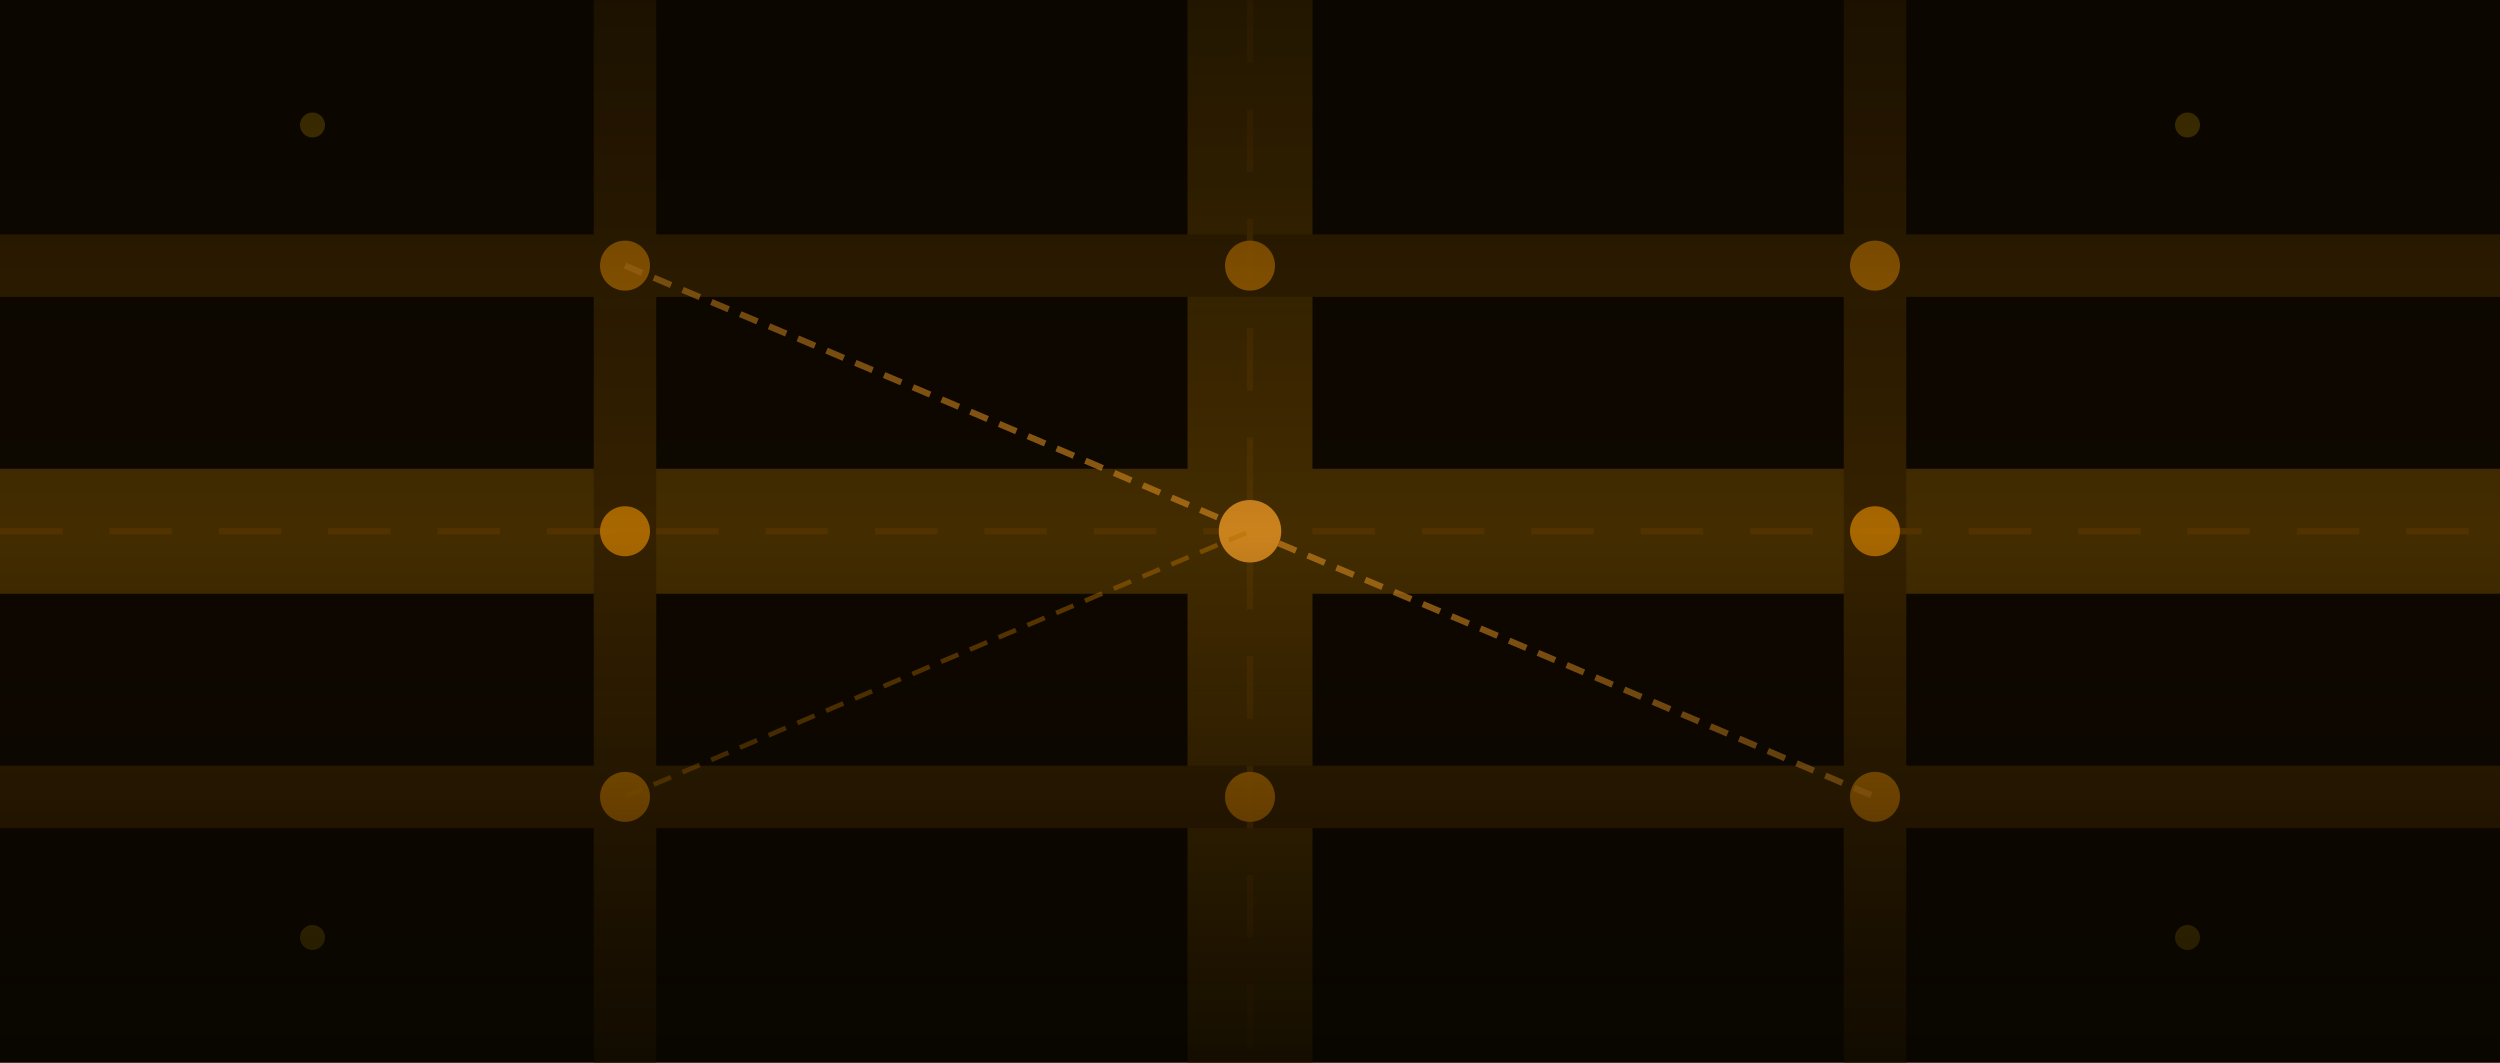
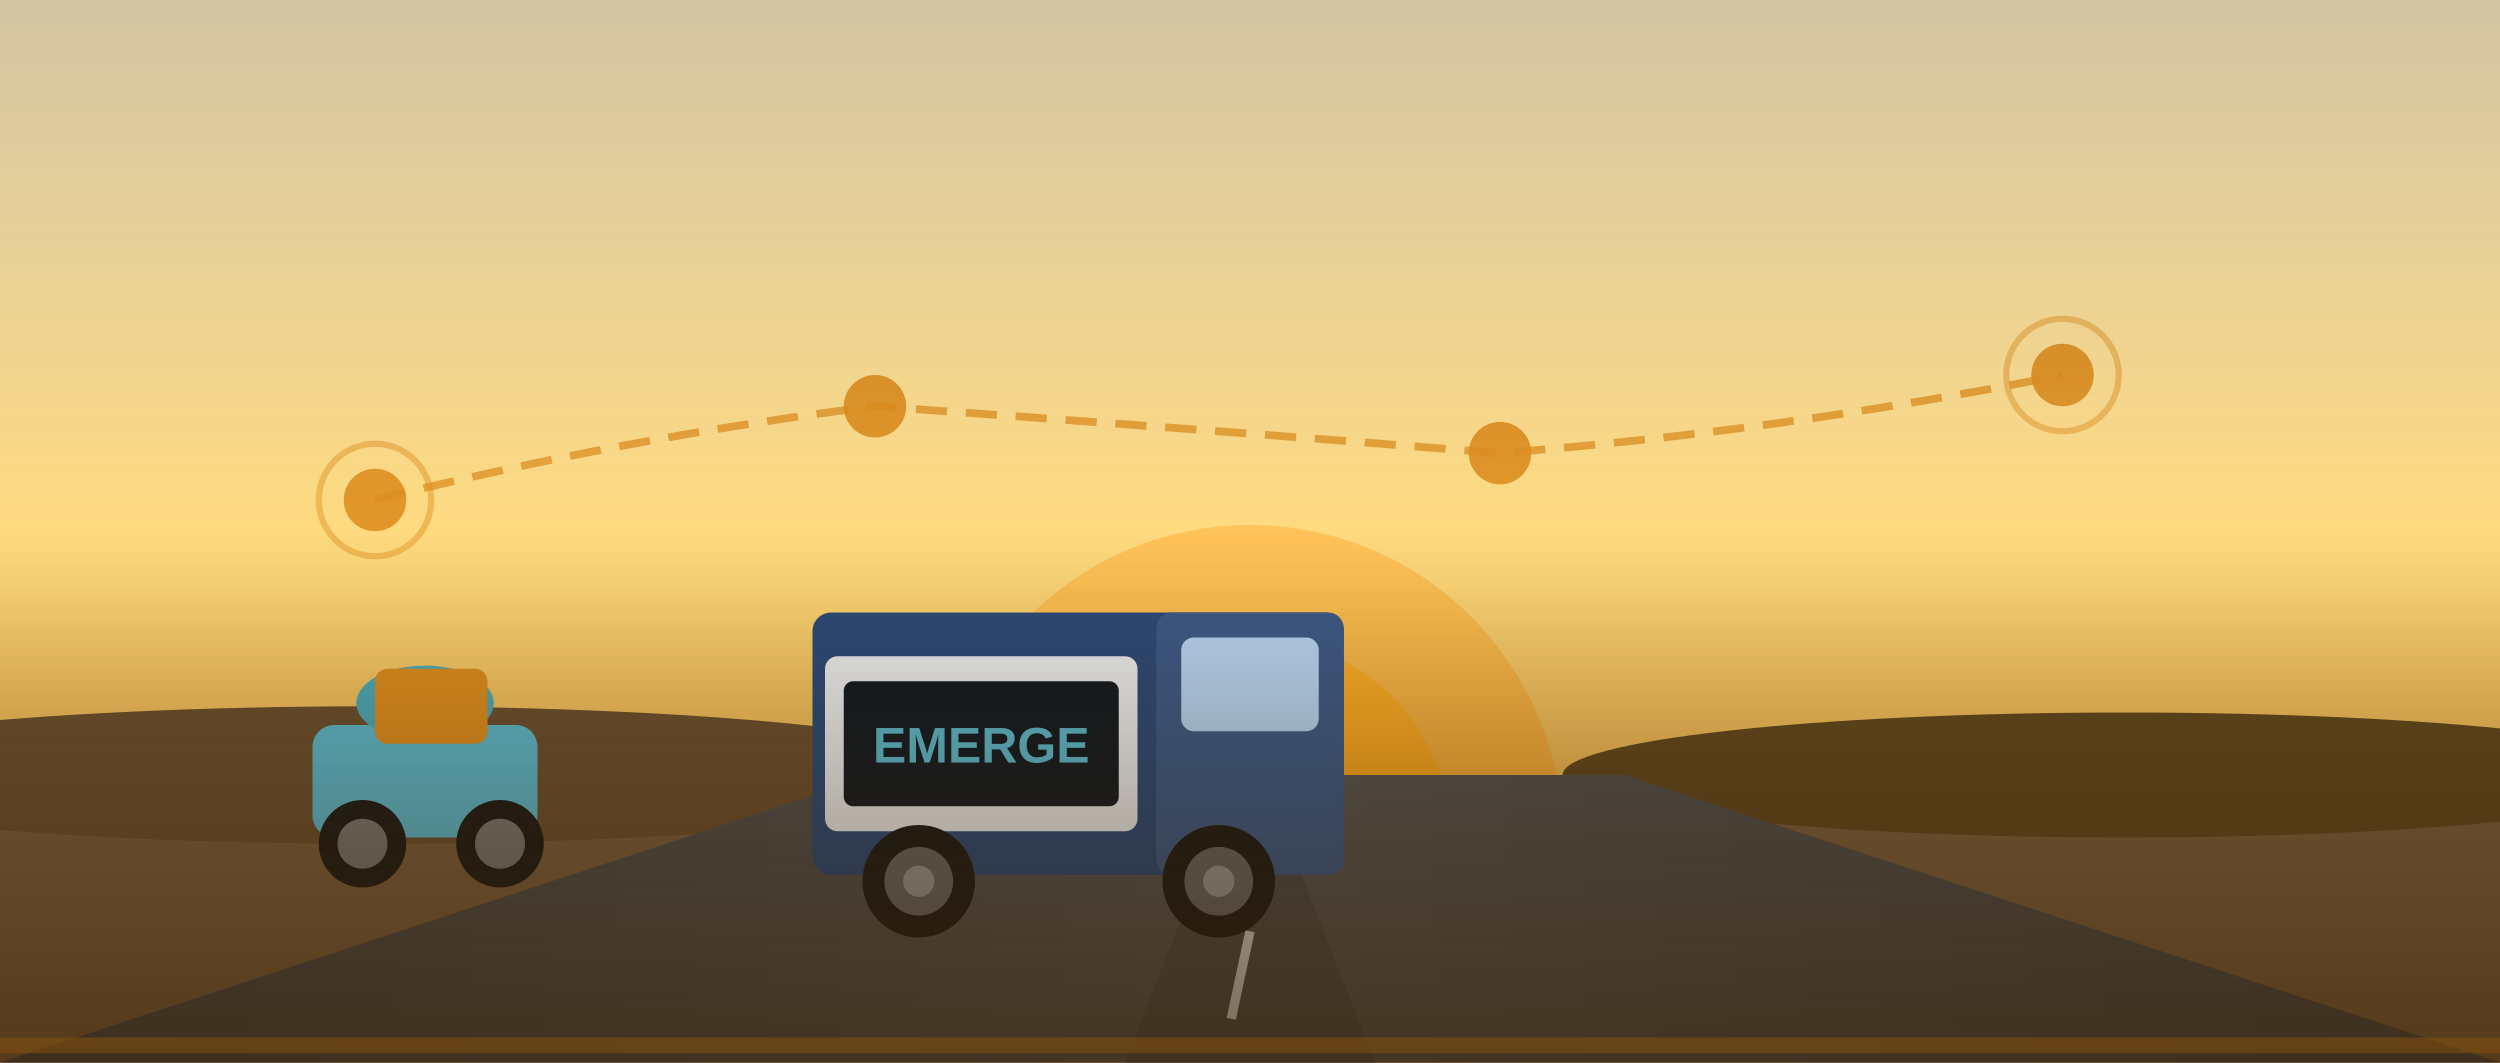
<svg xmlns="http://www.w3.org/2000/svg" viewBox="0 0 800 340" preserveAspectRatio="xMidYMid slice">
-   <rect width="800" height="340" fill="#080500" />
-   <rect x="0" y="0" width="800" height="340" fill="#140a00" opacity="0.6" />
-   <line x1="0" y1="170" x2="800" y2="170" stroke="#4a3000" stroke-width="40" />
-   <line x1="400" y1="0" x2="400" y2="340" stroke="#4a3000" stroke-width="40" />
-   <line x1="0" y1="85" x2="800" y2="85" stroke="#3a2400" stroke-width="20" />
-   <line x1="0" y1="255" x2="800" y2="255" stroke="#3a2400" stroke-width="20" />
-   <line x1="200" y1="0" x2="200" y2="340" stroke="#3a2400" stroke-width="20" />
-   <line x1="600" y1="0" x2="600" y2="340" stroke="#3a2400" stroke-width="20" />
-   <line x1="0" y1="170" x2="800" y2="170" stroke="#5a3800" stroke-width="2" stroke-dasharray="20 15" />
-   <line x1="400" y1="0" x2="400" y2="340" stroke="#5a3800" stroke-width="2" stroke-dasharray="20 15" />
-   <circle cx="200" cy="85" r="8" fill="#c87a00" opacity="0.9" />
-   <circle cx="400" cy="85" r="8" fill="#c87a00" opacity="0.9" />
-   <circle cx="600" cy="85" r="8" fill="#c87a00" opacity="0.9" />
-   <circle cx="200" cy="170" r="8" fill="#c87a00" opacity="0.9" />
-   <circle cx="400" cy="170" r="10" fill="#e09020" opacity="1" />
-   <circle cx="600" cy="170" r="8" fill="#c87a00" opacity="0.9" />
-   <circle cx="200" cy="255" r="8" fill="#c87a00" opacity="0.9" />
-   <circle cx="400" cy="255" r="8" fill="#c87a00" opacity="0.9" />
-   <circle cx="600" cy="255" r="8" fill="#c87a00" opacity="0.9" />
-   <path d="M200 85 Q300 127 400 170" fill="none" stroke="#e09020" stroke-width="2" opacity="0.7" stroke-dasharray="6 4" />
-   <path d="M400 170 Q500 212 600 255" fill="none" stroke="#e09020" stroke-width="2" opacity="0.7" stroke-dasharray="6 4" />
-   <path d="M200 255 Q300 212 400 170" fill="none" stroke="#c87a00" stroke-width="1.5" opacity="0.5" stroke-dasharray="6 4" />
-   <circle cx="100" cy="40" r="4" fill="#8a6a00" opacity="0.7" />
-   <circle cx="700" cy="300" r="4" fill="#8a6a00" opacity="0.7" />
-   <circle cx="700" cy="40" r="4" fill="#8a6a00" opacity="0.7" />
-   <circle cx="100" cy="300" r="4" fill="#8a6a00" opacity="0.7" />
-   <rect x="0" y="0" width="800" height="340" fill="url(#lt-ov)" />
  <defs>
-     <linearGradient id="lt-ov" x1="0" y1="0" x2="0" y2="1">
-       <stop offset="0%" stop-color="#080500" stop-opacity="0.6" />
-       <stop offset="50%" stop-color="#080500" stop-opacity="0.1" />
-       <stop offset="100%" stop-color="#080500" stop-opacity="0.8" />
+     <linearGradient id="skyL" x1="0" y1="0" x2="0" y2="1">
+       <stop offset="0%" stop-color="#FFF3D0" />
+       <stop offset="55%" stop-color="#FFD878" />
+       <stop offset="100%" stop-color="#E09020" />
+     </linearGradient>
+     <linearGradient id="roadL" x1="0" y1="0" x2="1" y2="0">
+       <stop offset="0%" stop-color="#444" />
+       <stop offset="50%" stop-color="#555" />
+       <stop offset="100%" stop-color="#444" />
+     </linearGradient>
+     <linearGradient id="ovL" x1="0" y1="0" x2="0" y2="1">
+       <stop offset="0%" stop-color="#3a2000" stop-opacity="0.22" />
+       <stop offset="50%" stop-color="#3a2000" stop-opacity="0.0" />
+       <stop offset="100%" stop-color="#3a2000" stop-opacity="0.58" />
    </linearGradient>
  </defs>
+   <rect width="800" height="340" fill="url(#skyL)" />
+   <circle cx="400" cy="268" r="100" fill="#FF8C00" opacity="0.3" />
+   <circle cx="400" cy="268" r="64" fill="#FFA500" opacity="0.45" />
+   <circle cx="400" cy="268" r="36" fill="#FFD700" opacity="0.85" />
+   <rect x="0" y="248" width="800" height="92" fill="#7A6040" />
+   <ellipse cx="120" cy="248" rx="200" ry="22" fill="#6A5030" />
+   <ellipse cx="680" cy="248" rx="180" ry="20" fill="#604820" />
+   <polygon points="280,248 520,248 800,340 0,340" fill="url(#roadL)" />
+   <polygon points="396,248 404,248 440,340 360,340" fill="#4a4a4a" />
+   <rect x="0" y="332" width="800" height="5" fill="#e09020" opacity="0.55" />
+   <line x1="398" y1="262" x2="392" y2="290" stroke="white" stroke-width="3" opacity="0.75" />
+   <line x1="400" y1="298" x2="394" y2="326" stroke="white" stroke-width="3" opacity="0.75" />
+   <rect x="260" y="196" width="170" height="84" rx="6" fill="#2a4a7a" />
+   <rect x="370" y="196" width="60" height="84" rx="5" fill="#3a5a8a" />
+   <rect x="378" y="204" width="44" height="30" rx="4" fill="#B8D8F8" />
+   <rect x="264" y="210" width="100" height="56" rx="4" fill="white" opacity="0.92" />
+   <rect x="270" y="218" width="88" height="40" rx="3" fill="#0f1923" />
+   <text x="314" y="244" text-anchor="middle" fill="#5bbdd4" font-size="16" font-weight="bold" font-family="Arial">EMERGE</text>
+   <circle cx="294" cy="282" r="18" fill="#1a1a1a" />
+   <circle cx="294" cy="282" r="11" fill="#666" />
+   <circle cx="294" cy="282" r="5" fill="#999" />
+   <circle cx="390" cy="282" r="18" fill="#1a1a1a" />
+   <circle cx="390" cy="282" r="11" fill="#666" />
+   <circle cx="390" cy="282" r="5" fill="#999" />
+   <rect x="100" y="232" width="72" height="36" rx="7" fill="#5bbdd4" />
+   <circle cx="116" cy="270" r="14" fill="#1a1a1a" />
+   <circle cx="116" cy="270" r="8" fill="#777" />
+   <circle cx="160" cy="270" r="14" fill="#1a1a1a" />
+   <circle cx="160" cy="270" r="8" fill="#777" />
+   <ellipse cx="136" cy="225" rx="22" ry="12" fill="#4aadbe" />
+   <rect x="120" y="214" width="36" height="24" rx="4" fill="#e09020" />
+   <circle cx="120" cy="160" r="10" fill="#e09020" opacity="0.9" />
+   <circle cx="280" cy="130" r="10" fill="#e09020" opacity="0.9" />
+   <circle cx="480" cy="145" r="10" fill="#e09020" opacity="0.9" />
+   <circle cx="660" cy="120" r="10" fill="#e09020" opacity="0.9" />
+   <path d="M120 160 Q200 140 280 130 Q380 137 480 145 Q570 138 660 120" fill="none" stroke="#e09020" stroke-width="2.5" stroke-dasharray="10 6" opacity="0.75" />
+   <circle cx="120" cy="160" r="18" fill="none" stroke="#e09020" stroke-width="2" opacity="0.45" />
+   <circle cx="660" cy="120" r="18" fill="none" stroke="#e09020" stroke-width="2" opacity="0.45" />
+   <rect width="800" height="340" fill="url(#ovL)" />
</svg>
